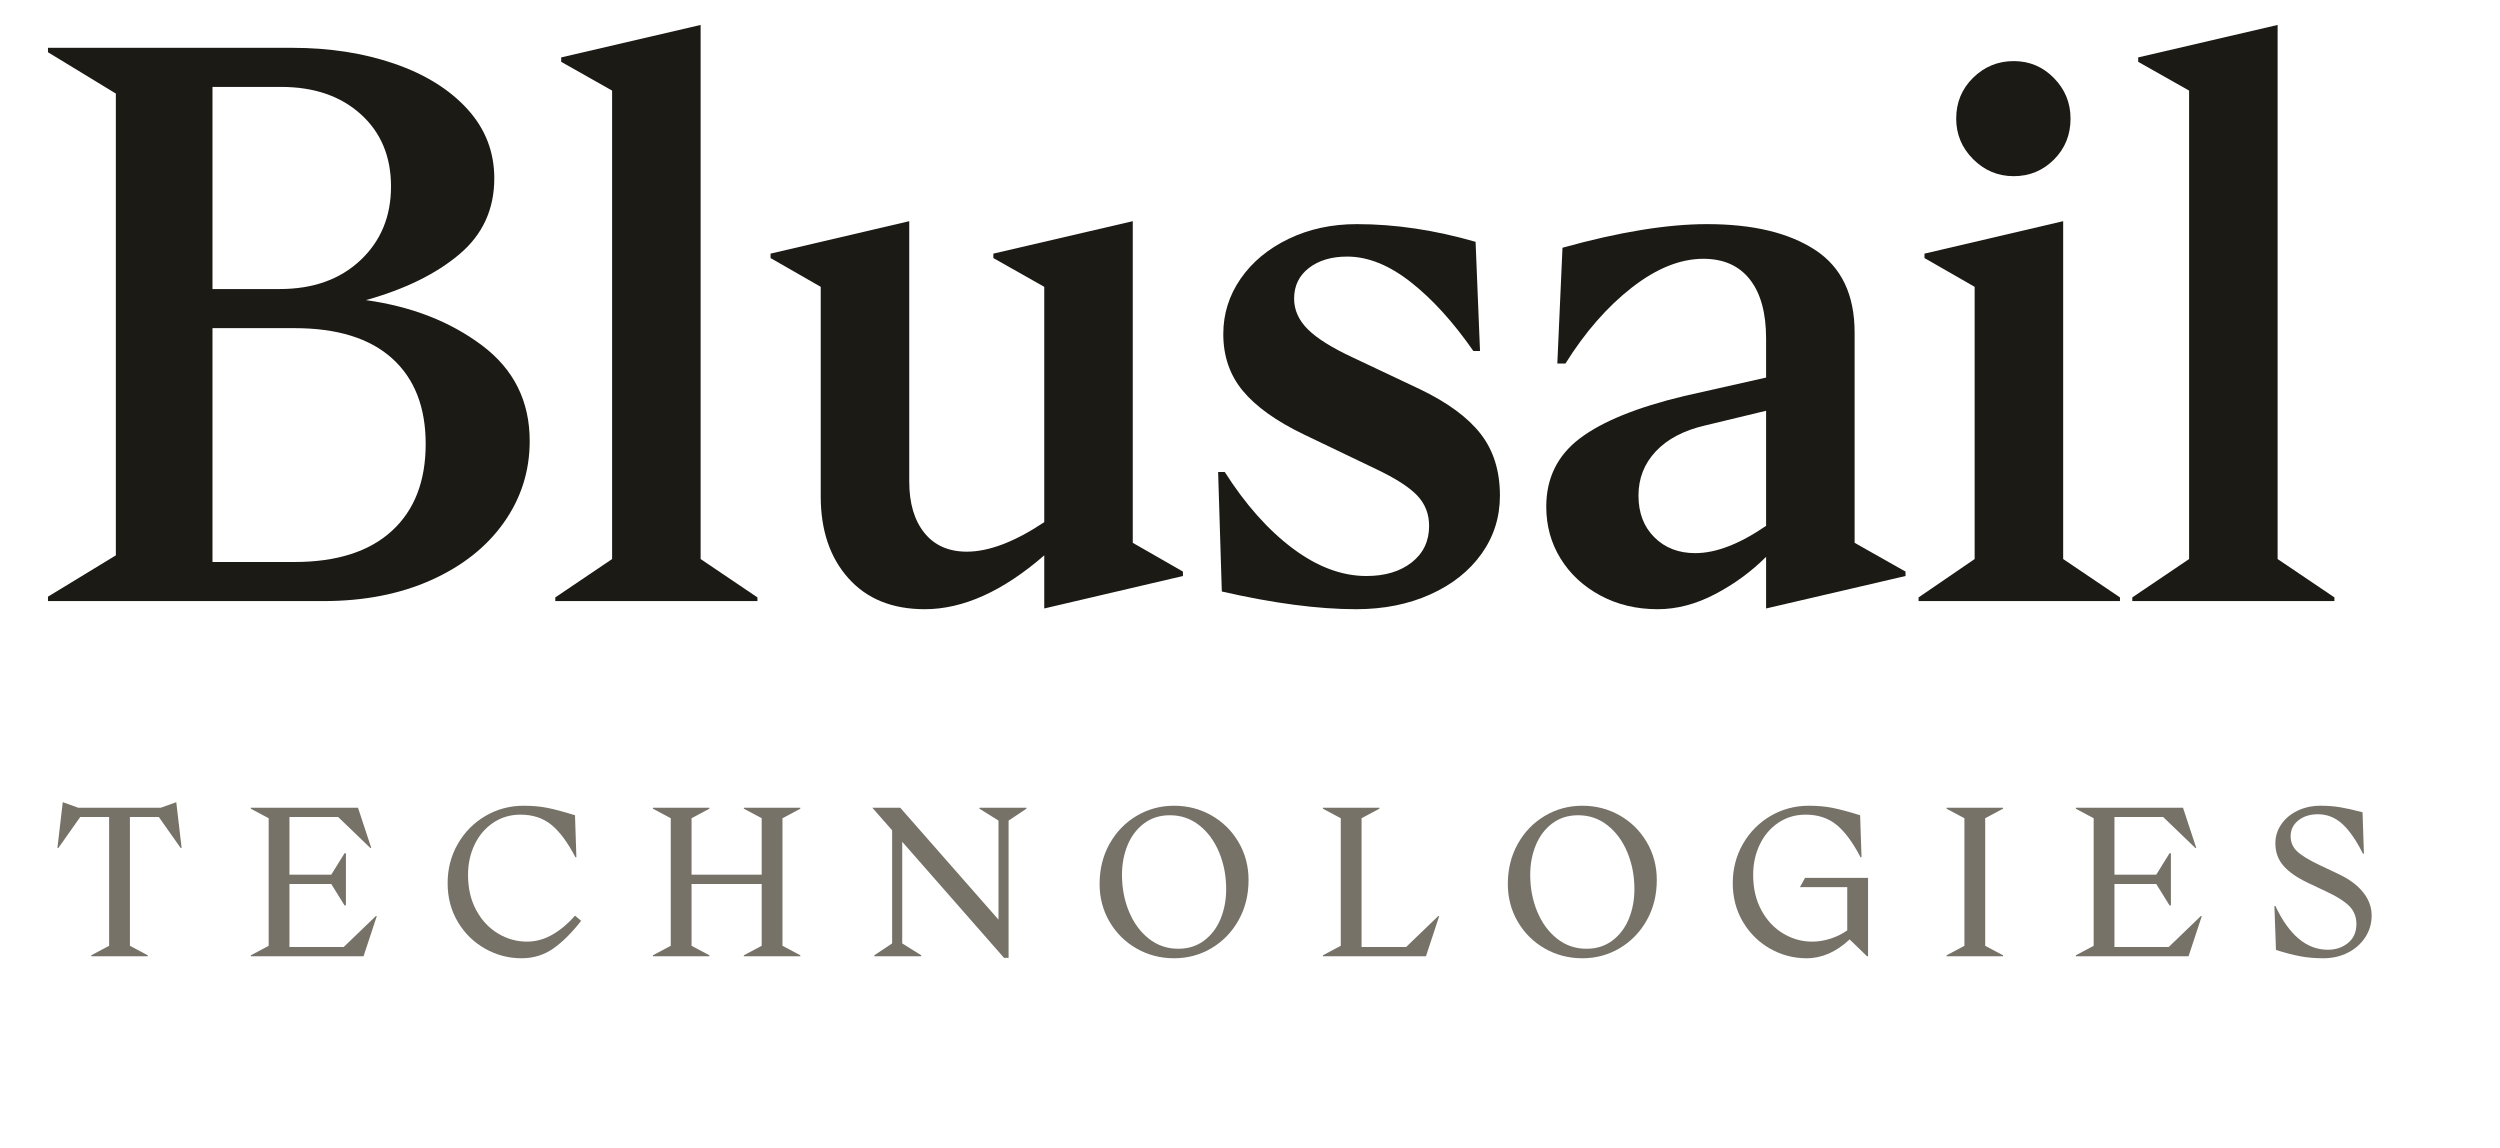
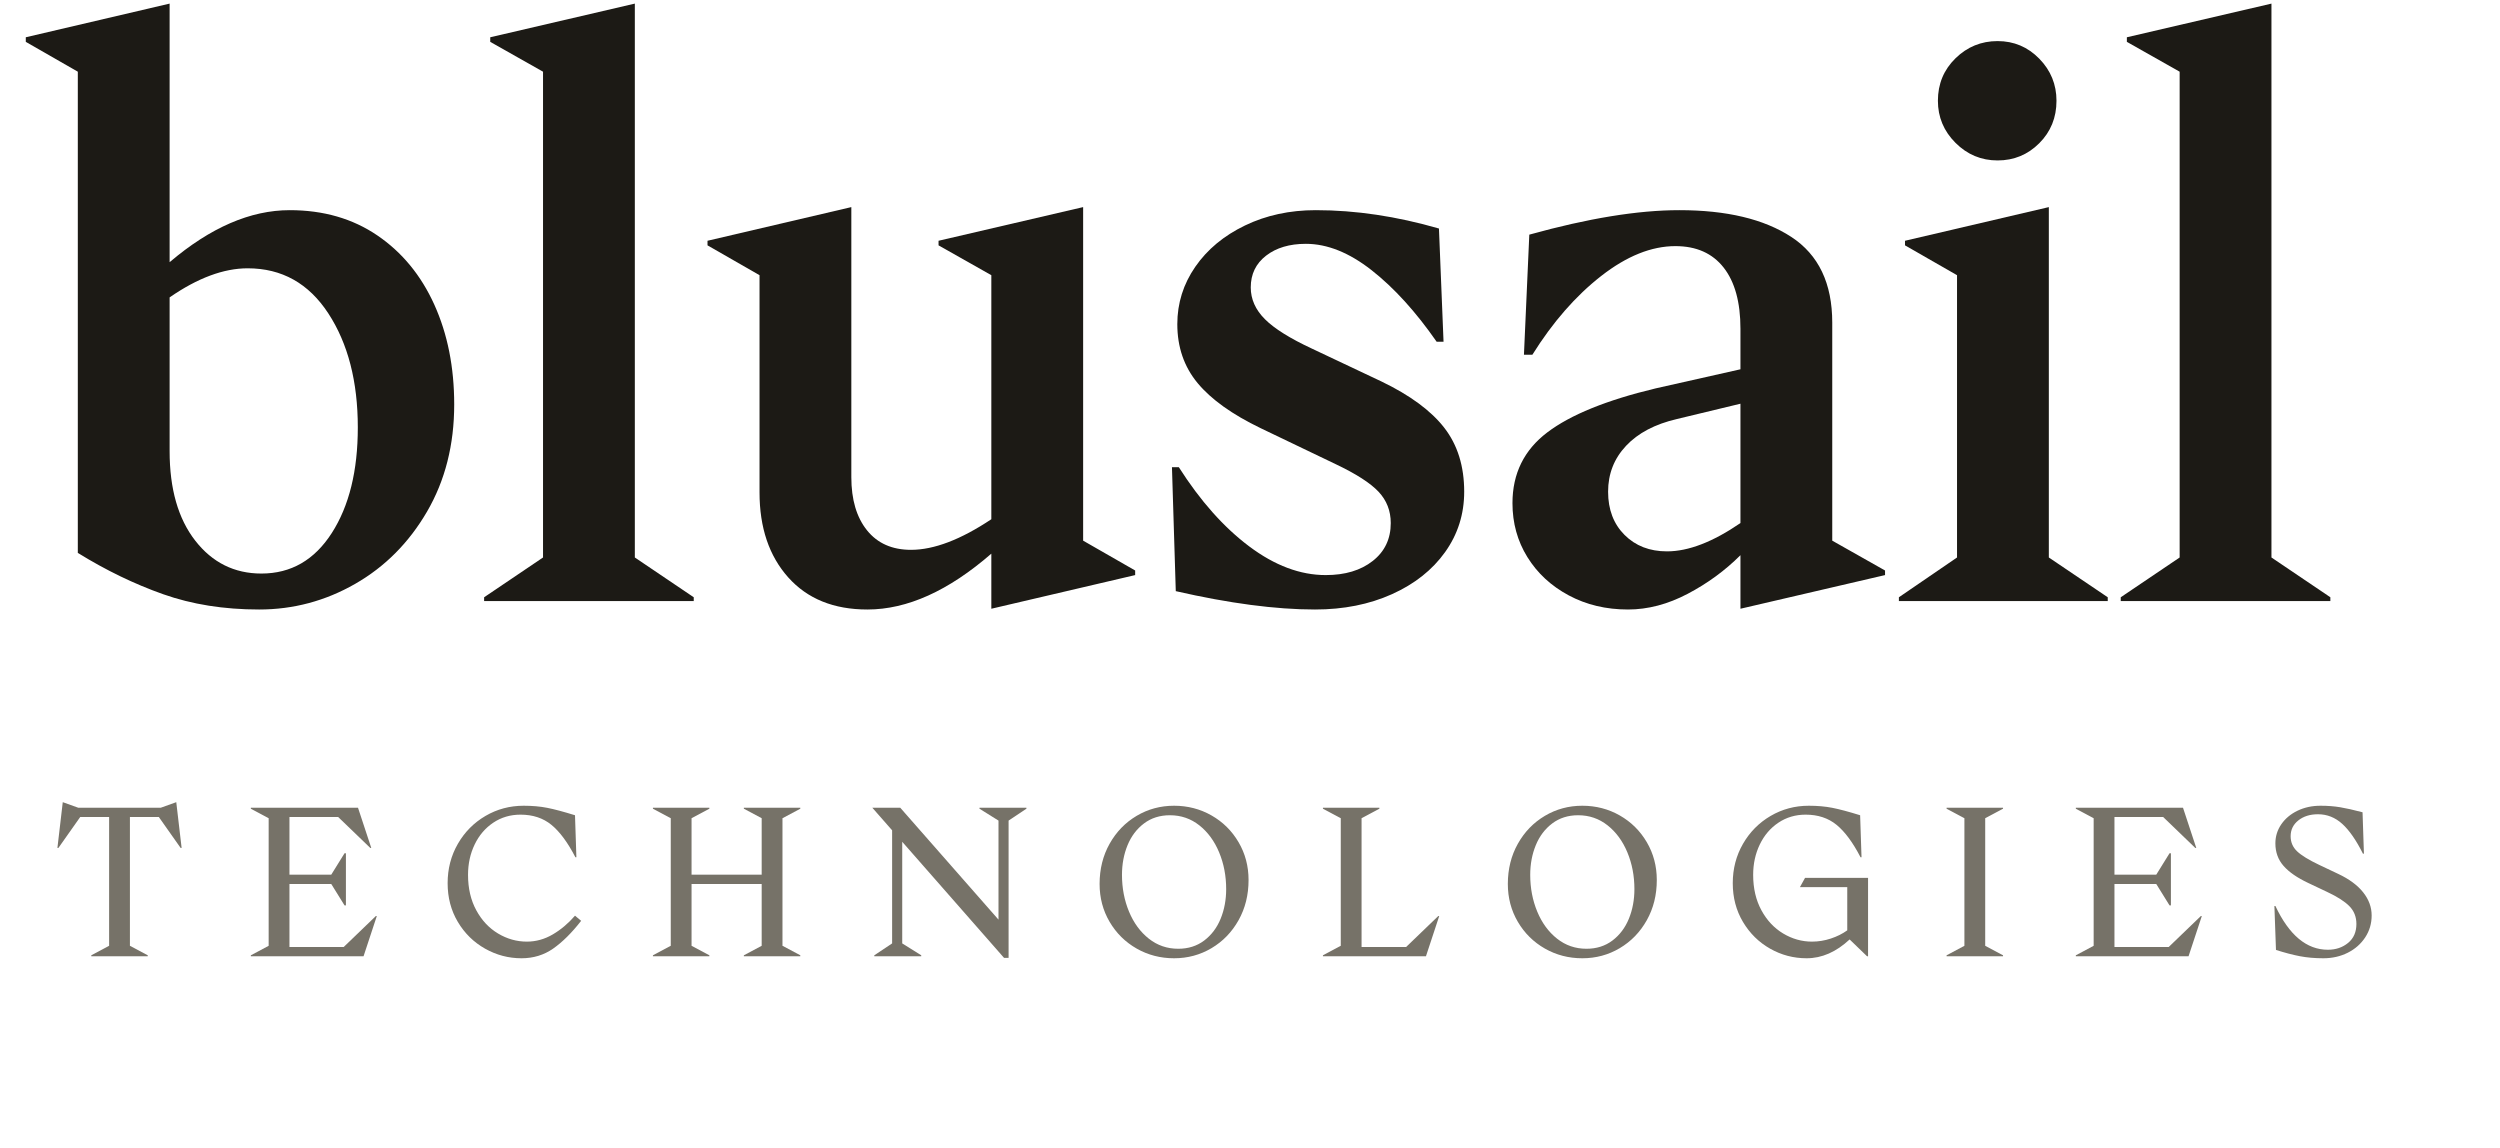
<svg xmlns="http://www.w3.org/2000/svg" viewBox="0 0 183 84" role="img" aria-label="Blusail Technologies">
-   <g fill="#1C1A15" transform="translate(2 44) scale(0.054 -0.054)">
-     <path transform="translate(0.0 0)" d="M28 6L120 62L120 688L28 744L28 750L359 750Q435 750 497.5 728.5Q560 707 596.5 667Q633 627 633 573Q633 510 585.5 470Q538 430 459 408Q552 395 616.5 346.5Q681 298 681 217Q681 156 646 106.5Q611 57 547.5 28.5Q484 0 401 0L28 0ZM362 53Q448 53 494 95Q540 137 540 213Q540 288 494.5 329Q449 370 362 370L251 370L251 53L362 53ZM342 423Q410 423 451.5 462Q493 501 493 562Q493 623 452 660Q411 697 344 697L251 697L251 423L342 423Z" />
-     <path transform="translate(702.7 0)" d="M13 5L90 57L90 692L21 731L21 737L210 781L210 57L287 5L287 0L13 0Z" />
-     <path transform="translate(993.5 0)" d="M223 -11Q157 -11 119.5 31Q82 73 82 142L82 426L14 465L14 471L202 515L202 162Q202 118 222.5 92.5Q243 67 280 67Q325 67 385 107L385 426L316 465L316 471L505 515L505 79L573 40L573 34L385 -10L385 62Q301 -11 223 -11Z" />
-     <path transform="translate(1574.2 0)" d="M227 -11Q150 -11 45 13L40 175L49 175Q91 109 141 71.5Q191 34 241 34Q279 34 302.5 52.5Q326 71 326 102Q326 126 310 143Q294 160 254 179L156 226Q100 253 73.5 285Q47 317 47 362Q47 403 70.5 437Q94 471 135.5 491Q177 511 228 511Q306 511 389 487L395 339L386 339Q345 398 301 432.5Q257 467 215 467Q183 467 163 451.5Q143 436 143 410Q143 387 161.5 368.5Q180 350 223 330L314 287Q370 260 396 226.5Q422 193 422 143Q422 99 397 64Q372 29 327.5 9Q283 -11 227 -11Z" />
-     <path transform="translate(2020.0 0)" d="M337 356Q337 408 315 436Q293 464 252 464Q205 464 155 425Q105 386 65 322L54 322L61 479Q176 511 257 511Q350 511 403.5 476Q457 441 457 364L457 79L526 40L526 34L337 -10L337 60Q307 30 268 9.5Q229 -11 190 -11Q147 -11 112.5 7.5Q78 26 58.5 57.5Q39 89 39 128Q39 186 84.5 220.5Q130 255 226 278L337 303L337 356ZM164 143Q164 108 185.5 86.5Q207 65 241 65Q283 65 337 102L337 258L254 238Q211 228 187.5 203Q164 178 164 143Z" />
-     <path transform="translate(2544.7 0)" d="M19 5L95 57L95 426L27 465L27 471L215 515L215 57L292 5L292 0L19 0ZM148 576Q116 576 93 599Q70 622 70 654Q70 687 93 709.5Q116 732 148 732Q180 732 202.5 709Q225 686 225 654Q225 621 202.5 598.5Q180 576 148 576Z" />
-     <path transform="translate(2840.4 0)" d="M13 5L90 57L90 692L21 731L21 737L210 781L210 57L287 5L287 0L13 0Z" />
+   <g fill="#1C1A15" transform="translate(2 44) scale(0.056 -0.056)">
+     <path transform="translate(0.0 0)" d="M303 -11Q234 -11 177.5 9Q121 29 66 63L66 692L-2 731L-2 737L186 781L186 443Q266 511 343 511Q409 511 457.5 478Q506 445 532 387.5Q558 330 558 257Q558 178 522.5 117Q487 56 428.5 22.5Q370 -11 303 -11ZM306 36Q364 36 398 89Q432 142 432 227Q432 317 393.5 376Q355 435 288 435Q241 435 186 397L186 196Q186 122 219.5 79Q253 36 306 36Z" />
+     <path transform="translate(584.1 0)" d="M13 5L90 57L90 692L21 731L21 737L210 781L210 57L287 5L287 0L13 0Z" />
+     <path transform="translate(875.1 0)" d="M223 -11Q157 -11 119.5 31Q82 73 82 142L82 426L14 465L14 471L202 515L202 162Q202 118 222.5 92.5Q243 67 280 67Q325 67 385 107L385 426L316 465L316 471L505 515L505 79L573 40L573 34L385 -10L385 62Q301 -11 223 -11Z" />
+     <path transform="translate(1456.2 0)" d="M227 -11Q150 -11 45 13L40 175L49 175Q91 109 141 71.5Q191 34 241 34Q279 34 302.5 52.5Q326 71 326 102Q326 126 310 143Q294 160 254 179L156 226Q100 253 73.5 285Q47 317 47 362Q47 403 70.5 437Q94 471 135.5 491Q177 511 228 511Q306 511 389 487L395 339L386 339Q345 398 301 432.5Q257 467 215 467Q183 467 163 451.5Q143 436 143 410Q143 387 161.5 368.5Q180 350 223 330L314 287Q370 260 396 226.5Q422 193 422 143Q422 99 397 64Q372 29 327.5 9Q283 -11 227 -11Z" />
+     <path transform="translate(1902.3 0)" d="M337 356Q337 408 315 436Q293 464 252 464Q205 464 155 425Q105 386 65 322L54 322L61 479Q176 511 257 511Q350 511 403.5 476Q457 441 457 364L457 79L526 40L526 34L337 -10L337 60Q307 30 268 9.5Q229 -11 190 -11Q147 -11 112.5 7.5Q78 26 58.5 57.5Q39 89 39 128Q39 186 84.5 220.5Q130 255 226 278L337 303L337 356ZM164 143Q164 108 185.5 86.5Q207 65 241 65Q283 65 337 102L337 258L254 238Q211 228 187.5 203Q164 178 164 143Z" />
+     <path transform="translate(2427.4 0)" d="M19 5L95 57L95 426L27 465L27 471L215 515L215 57L292 5L292 0L19 0ZM148 576Q116 576 93 599Q70 622 70 654Q70 687 93 709.5Q116 732 148 732Q180 732 202.5 709Q225 686 225 654Q225 621 202.5 598.5Q180 576 148 576Z" />
+     <path transform="translate(2723.4 0)" d="M13 5L90 57L90 692L21 731L21 737L210 781L210 57L287 5L287 0L13 0Z" />
  </g>
  <g fill="#767268" transform="translate(4 70) scale(0.0145 -0.0145)">
    <path transform="translate(0.0 0)" d="M185 5L275 53L275 703L129 703L19 547L14 547L41 778L119 750L536 750L614 778L641 547L636 547L526 703L380 703L380 53L470 5L470 0L185 0Z" />
    <path transform="translate(958.4 0)" d="M32 5L122 53L122 697L32 745L32 750L573 750L640 547L635 547L473 703L227 703L227 412L438 412L505 520L512 520L512 257L505 257L438 365L227 365L227 47L501 47L663 203L668 203L601 0L32 0Z" />
    <path transform="translate(1943.9 0)" d="M413 -10Q315 -10 229 38.5Q143 87 91.5 173.5Q40 260 40 369Q40 478 91.5 567.5Q143 657 231 708.5Q319 760 424 760Q489 760 542.5 749.5Q596 739 683 712L690 500L685 500Q627 612 564 663.5Q501 715 408 715Q331 715 270.5 674.5Q210 634 176.5 564.5Q143 495 143 411Q143 309 184.5 232.5Q226 156 294.5 115Q363 74 440 74Q509 74 571 110.5Q633 147 683 205L714 179Q643 88 573 39Q503 -10 413 -10Z" />
    <path transform="translate(2988.3 0)" d="M491 5L581 53L581 365L227 365L227 53L317 5L317 0L32 0L32 5L122 53L122 697L32 745L32 750L317 750L317 745L227 697L227 412L581 412L581 697L491 745L491 750L776 750L776 745L686 697L686 53L776 5L776 0L491 0Z" />
    <path transform="translate(4099.8 0)" d="M179 578L179 65L275 5L275 0L38 0L38 5L128 65L128 636L28 750L169 750L665 185L665 685L569 745L569 750L806 750L806 745L716 685L716 -8L693 -8Z" />
    <path transform="translate(5235.2 0)" d="M416 -10Q313 -10 227 39Q141 88 90.5 174Q40 260 40 365Q40 478 90.5 568Q141 658 227 709Q313 760 416 760Q519 760 605 711Q691 662 741.5 576Q792 490 792 385Q792 272 741.5 182Q691 92 605 41Q519 -10 416 -10ZM437 38Q513 38 568 79.5Q623 121 651 189.5Q679 258 679 339Q679 439 643.5 524.5Q608 610 543.5 661Q479 712 395 712Q319 712 264 670.5Q209 629 181 560.5Q153 492 153 411Q153 311 188.5 225.5Q224 140 288.5 89Q353 38 437 38Z" />
    <path transform="translate(6370.7 0)" d="M32 5L122 53L122 697L32 745L32 750L317 750L317 745L227 697L227 47L452 47L614 203L619 203L552 0L32 0Z" />
    <path transform="translate(7296.1 0)" d="M416 -10Q313 -10 227 39Q141 88 90.5 174Q40 260 40 365Q40 478 90.5 568Q141 658 227 709Q313 760 416 760Q519 760 605 711Q691 662 741.5 576Q792 490 792 385Q792 272 741.5 182Q691 92 605 41Q519 -10 416 -10ZM437 38Q513 38 568 79.5Q623 121 651 189.5Q679 258 679 339Q679 439 643.5 524.5Q608 610 543.5 661Q479 712 395 712Q319 712 264 670.5Q209 629 181 560.5Q153 492 153 411Q153 311 188.5 225.5Q224 140 288.5 89Q353 38 437 38Z" />
    <path transform="translate(8431.6 0)" d="M413 -10Q314 -10 228.5 38.5Q143 87 91.5 173.5Q40 260 40 369Q40 478 91.5 567.5Q143 657 231 708.5Q319 760 424 760Q489 760 542.5 749.5Q596 739 683 712L690 500L685 500Q627 612 564 663.5Q501 715 408 715Q331 715 270.5 674.5Q210 634 176.5 564.5Q143 495 143 411Q143 309 184.5 232.5Q226 156 294.5 115Q363 74 440 74Q488 74 535 89.5Q582 105 618 131L618 349L379 349L405 396L723 396L723 0L718 0L630 85Q528 -10 413 -10Z" />
    <path transform="translate(9519.0 0)" d="M32 5L122 53L122 697L32 745L32 750L317 750L317 745L227 697L227 53L317 5L317 0L32 0Z" />
    <path transform="translate(10171.5 0)" d="M32 5L122 53L122 697L32 745L32 750L573 750L640 547L635 547L473 703L227 703L227 412L438 412L505 520L512 520L512 257L505 257L438 365L227 365L227 47L501 47L663 203L668 203L601 0L32 0Z" />
    <path transform="translate(11156.9 0)" d="M296 -10Q231 -10 177 0.5Q123 11 57 32L49 254L54 254Q158 33 319 33Q379 33 421 67.5Q463 102 463 163Q463 217 427.5 253Q392 289 315 325L220 370Q137 409 95.5 456Q54 503 54 570Q54 623 84 666.5Q114 710 166 735Q218 760 282 760Q335 760 380.5 752.5Q426 745 494 727L501 518L496 518Q445 620 391.5 668.5Q338 717 269 717Q209 717 170 686Q131 655 131 606Q131 561 163.5 530Q196 499 276 461L371 416Q454 377 497 323Q540 269 540 206Q540 145 507.5 95.5Q475 46 419.5 18Q364 -10 296 -10Z" />
  </g>
</svg>
